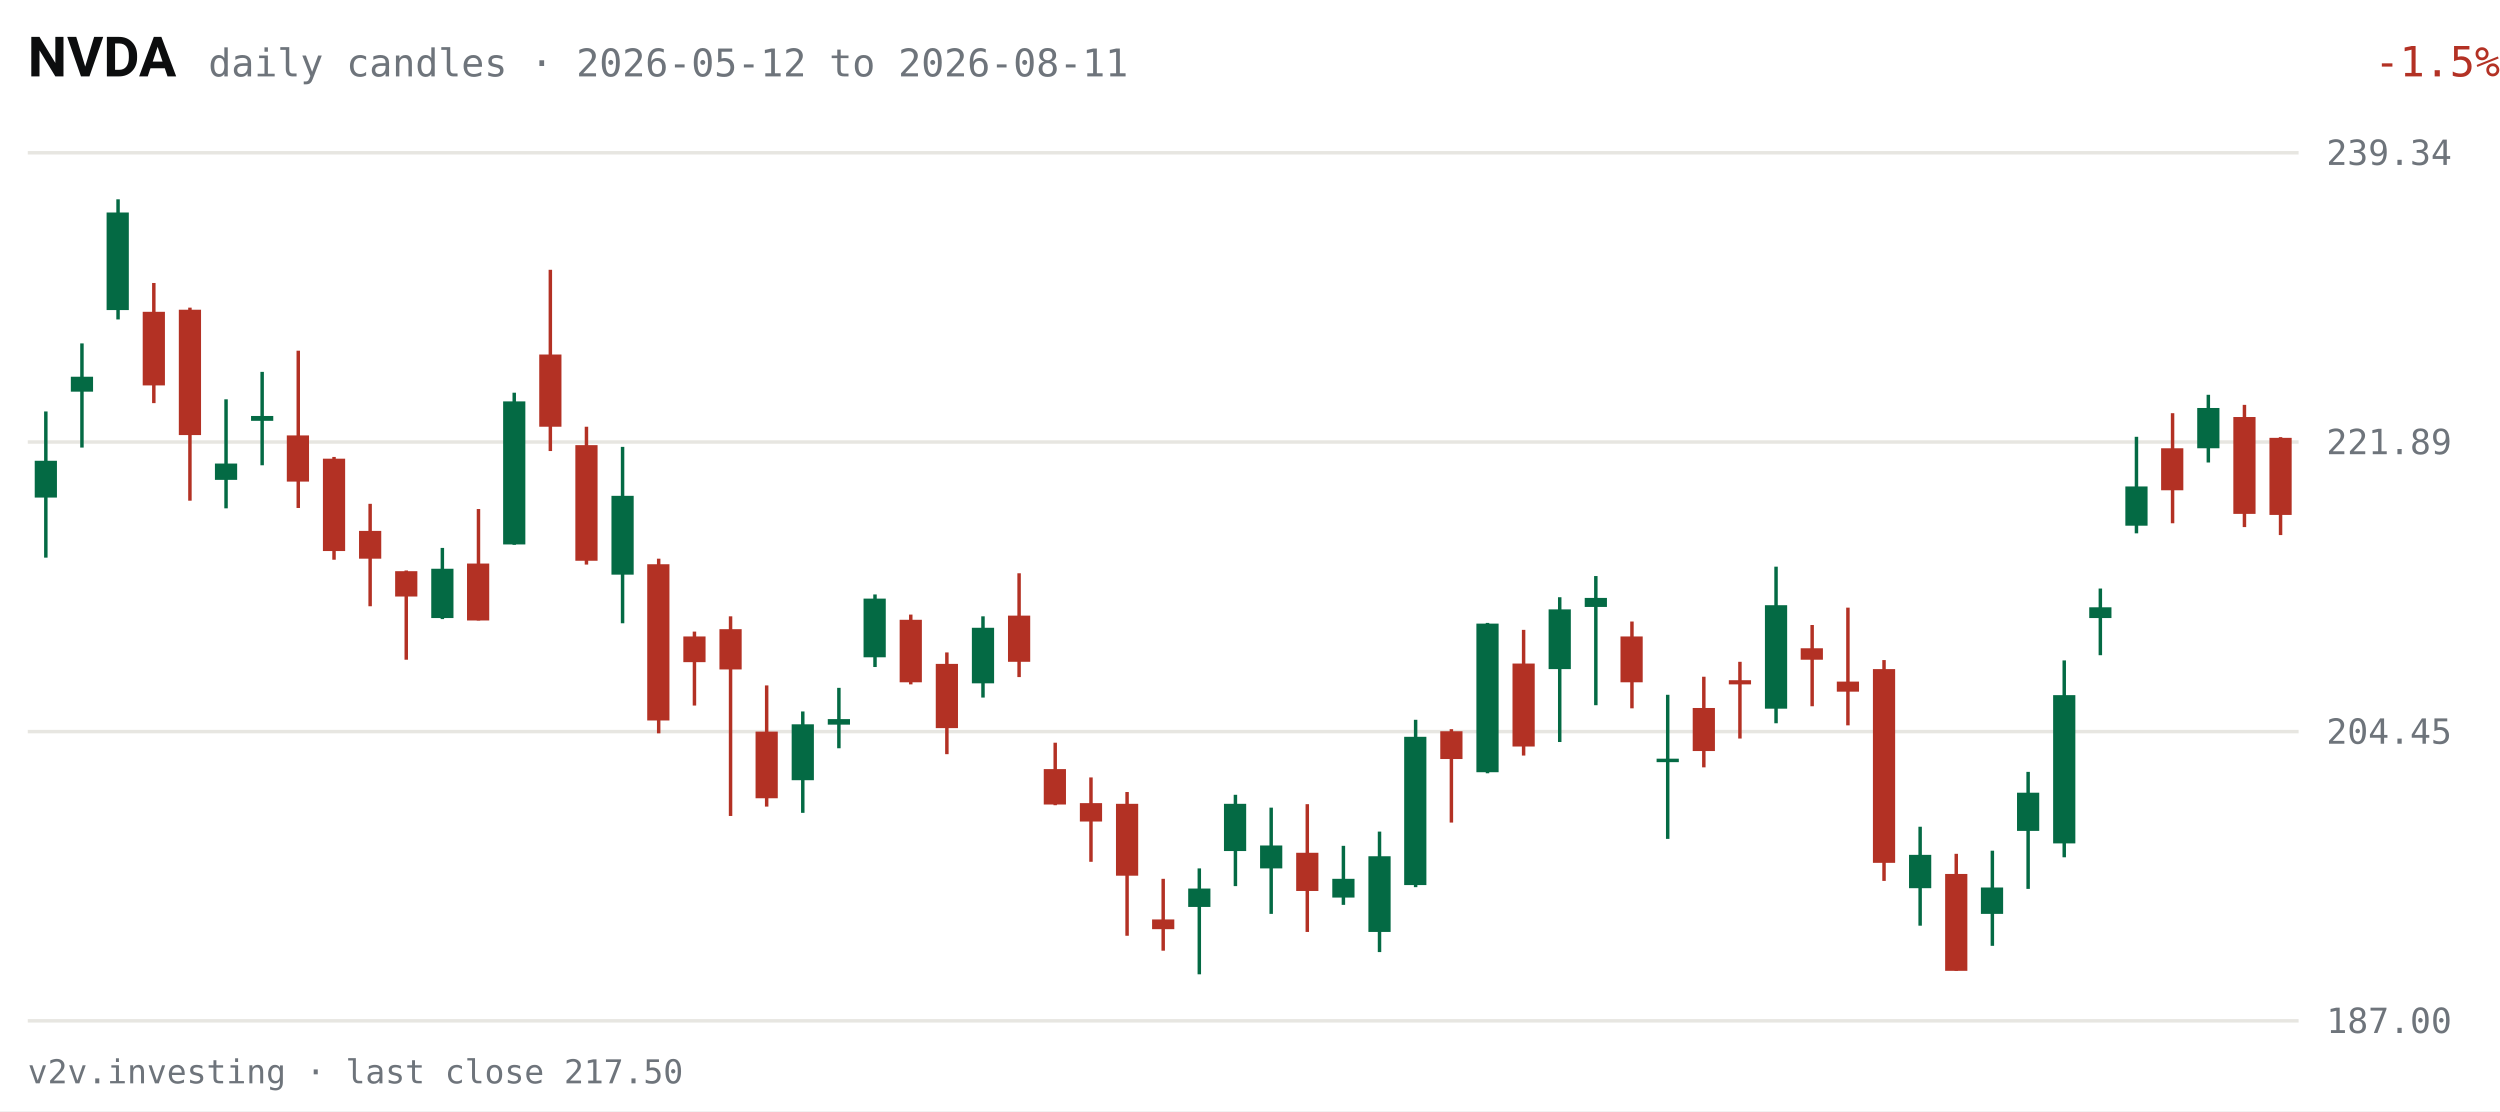
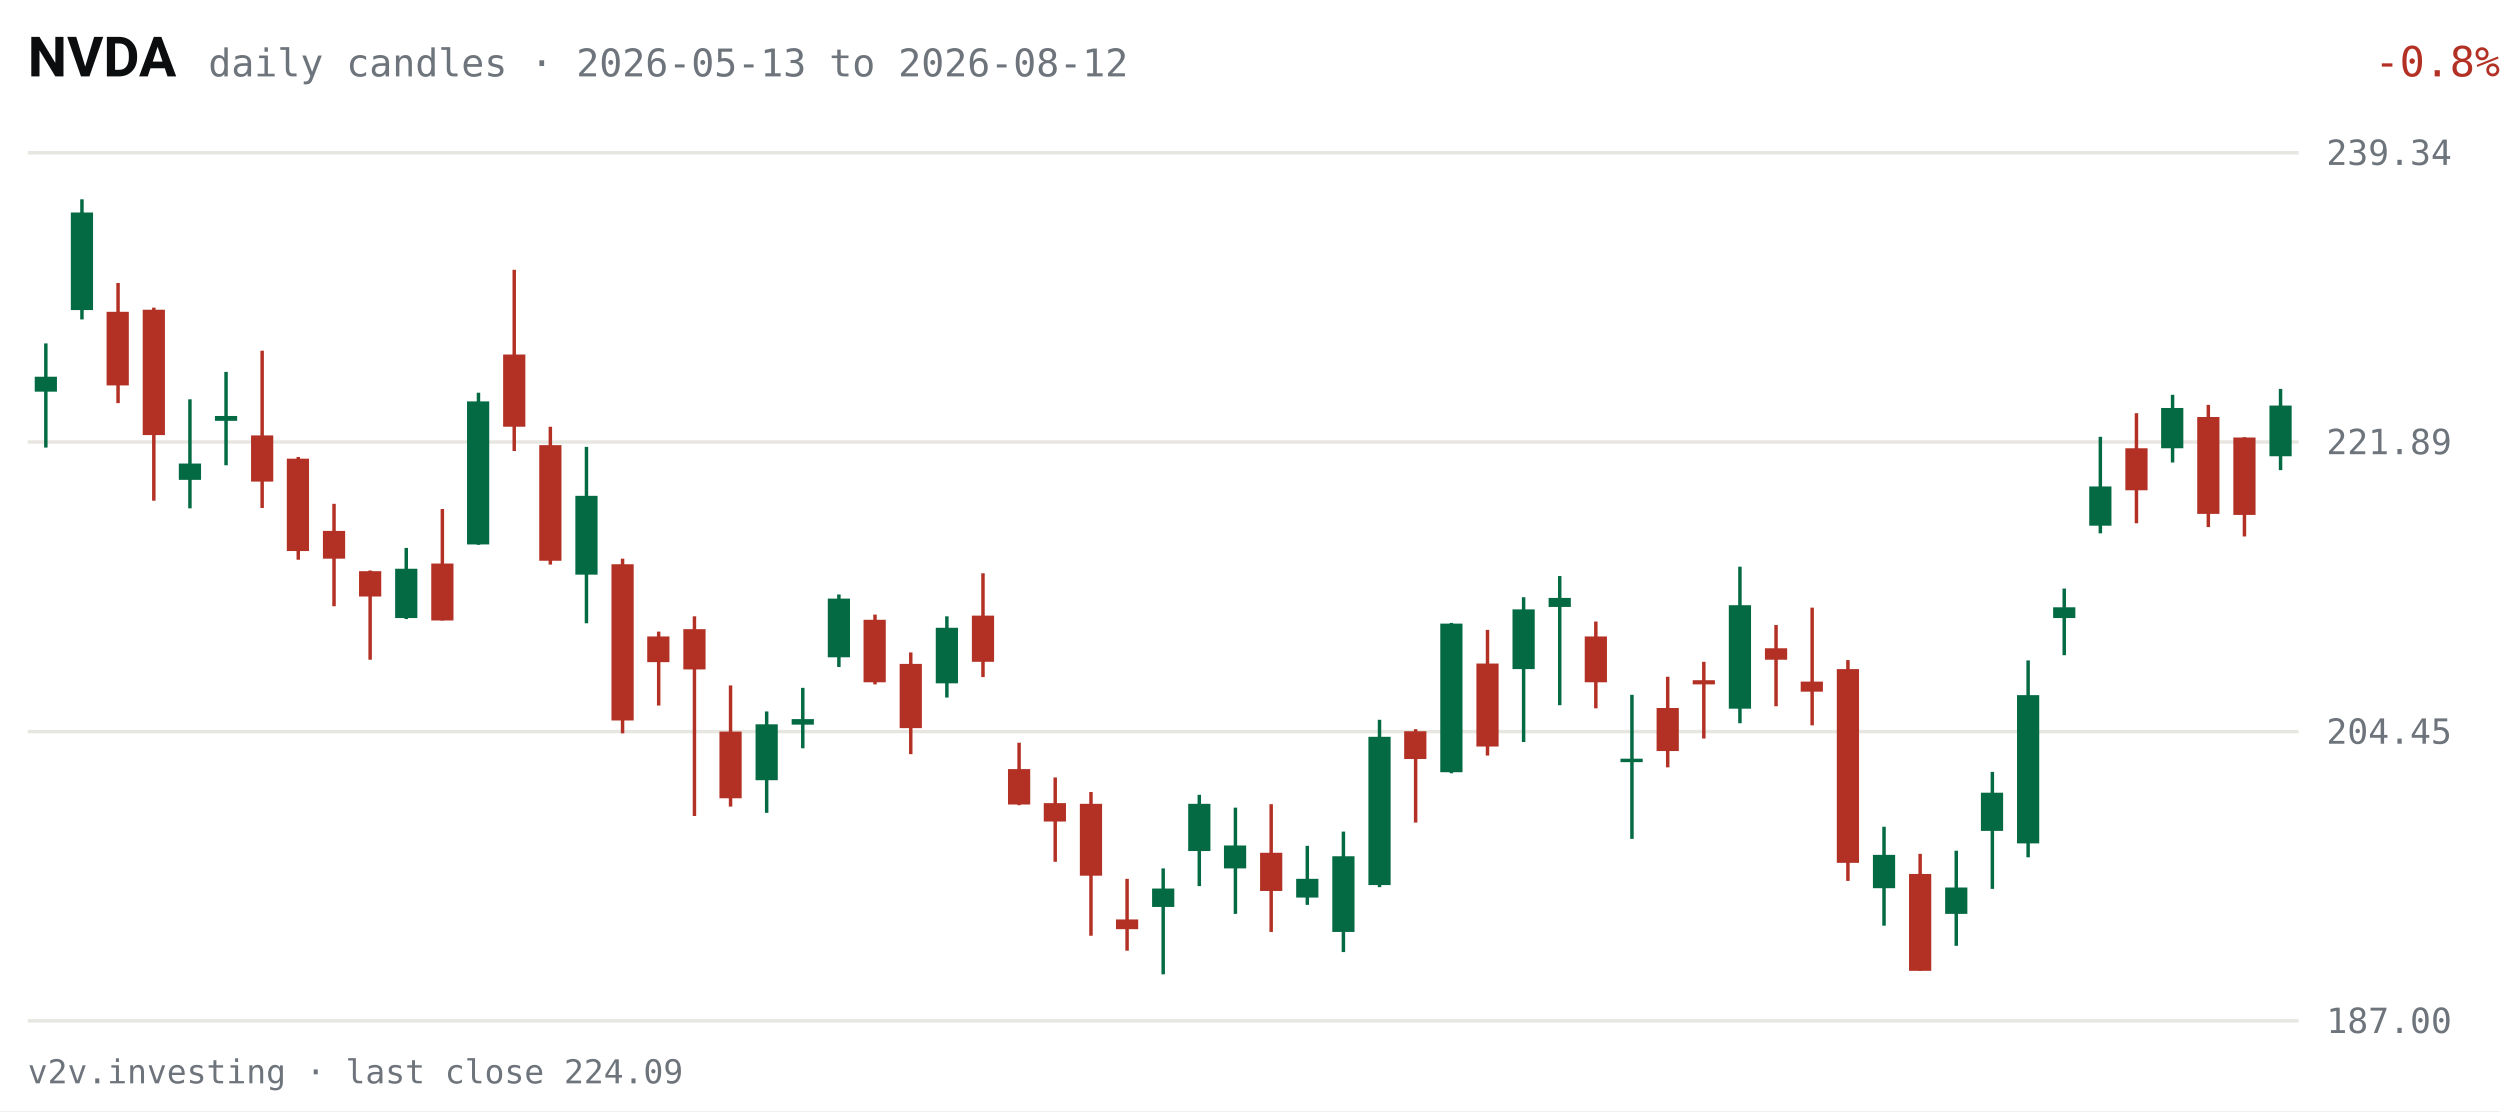
<svg xmlns="http://www.w3.org/2000/svg" viewBox="0 0 720 320" width="720" height="320" role="img" aria-label="NVDA daily candles, last 63 sessions">
  <rect width="720" height="320" fill="#FFFFFF" />
  <text x="8" y="22" fill="#0C0D0E" font-size="16" font-weight="600" font-family="system-ui,-apple-system,Segoe UI,Roboto,sans-serif">NVDA</text>
-   <text x="60" y="22" fill="#6E747B" font-size="11" font-family="ui-monospace,SFMono-Regular,Menlo,Consolas,monospace">daily candles · 2026-05-12 to 2026-08-11</text>
-   <text x="670" y="22" fill="#B33124" font-size="12" text-anchor="end" font-family="ui-monospace,SFMono-Regular,Menlo,Consolas,monospace" transform="translate(50,0)">-1.5%</text>
+   <text x="60" y="22" fill="#6E747B" font-size="11" font-family="ui-monospace,SFMono-Regular,Menlo,Consolas,monospace">daily candles · 2026-05-13 to 2026-08-12</text>
+   <text x="670" y="22" fill="#B33124" font-size="12" text-anchor="end" font-family="ui-monospace,SFMono-Regular,Menlo,Consolas,monospace" transform="translate(50,0)">-0.8%</text>
  <g font-family="ui-monospace,SFMono-Regular,Menlo,Consolas,monospace">
    <line x1="8" y1="294.0" x2="662" y2="294.0" stroke="#E7E6E1" stroke-width="1" />
    <text x="670" y="297.5" fill="#6E747B" font-size="10">187.00</text>
    <line x1="8" y1="210.7" x2="662" y2="210.7" stroke="#E7E6E1" stroke-width="1" />
    <text x="670" y="214.2" fill="#6E747B" font-size="10">204.45</text>
    <line x1="8" y1="127.3" x2="662" y2="127.3" stroke="#E7E6E1" stroke-width="1" />
    <text x="670" y="130.8" fill="#6E747B" font-size="10">221.89</text>
    <line x1="8" y1="44.0" x2="662" y2="44.0" stroke="#E7E6E1" stroke-width="1" />
    <text x="670" y="47.5" fill="#6E747B" font-size="10">239.34</text>
-     <line x1="13.2" y1="118.5" x2="13.2" y2="160.6" stroke="#046A44" stroke-width="1" />
-     <rect x="10.0" y="132.7" width="6.4" height="10.6" fill="#046A44" />
-     <line x1="23.6" y1="98.9" x2="23.6" y2="128.9" stroke="#046A44" stroke-width="1" />
-     <rect x="20.4" y="108.5" width="6.4" height="4.3" fill="#046A44" />
-     <line x1="34.0" y1="57.4" x2="34.0" y2="92.0" stroke="#046A44" stroke-width="1" />
-     <rect x="30.7" y="61.2" width="6.4" height="28.1" fill="#046A44" />
-     <line x1="44.3" y1="81.5" x2="44.3" y2="116.1" stroke="#B33124" stroke-width="1" />
-     <rect x="41.1" y="89.8" width="6.4" height="21.2" fill="#B33124" />
-     <line x1="54.7" y1="88.6" x2="54.7" y2="144.2" stroke="#B33124" stroke-width="1" />
-     <rect x="51.5" y="89.2" width="6.4" height="36.1" fill="#B33124" />
-     <line x1="65.1" y1="115.0" x2="65.1" y2="146.4" stroke="#046A44" stroke-width="1" />
-     <rect x="61.9" y="133.5" width="6.4" height="4.7" fill="#046A44" />
-     <line x1="75.5" y1="107.1" x2="75.5" y2="134.0" stroke="#046A44" stroke-width="1" />
-     <rect x="72.3" y="119.8" width="6.4" height="1.4" fill="#046A44" />
-     <line x1="85.9" y1="101.0" x2="85.9" y2="146.3" stroke="#B33124" stroke-width="1" />
-     <rect x="82.6" y="125.4" width="6.4" height="13.3" fill="#B33124" />
-     <line x1="96.2" y1="131.6" x2="96.2" y2="161.2" stroke="#B33124" stroke-width="1" />
-     <rect x="93.0" y="132.1" width="6.4" height="26.6" fill="#B33124" />
-     <line x1="106.6" y1="145.1" x2="106.6" y2="174.6" stroke="#B33124" stroke-width="1" />
-     <rect x="103.4" y="152.9" width="6.4" height="8.0" fill="#B33124" />
-     <line x1="117.0" y1="164.3" x2="117.0" y2="190.0" stroke="#B33124" stroke-width="1" />
-     <rect x="113.8" y="164.5" width="6.4" height="7.3" fill="#B33124" />
-     <line x1="127.4" y1="157.8" x2="127.4" y2="178.3" stroke="#046A44" stroke-width="1" />
-     <rect x="124.2" y="163.8" width="6.4" height="14.2" fill="#046A44" />
-     <line x1="137.8" y1="146.6" x2="137.8" y2="178.7" stroke="#B33124" stroke-width="1" />
-     <rect x="134.5" y="162.3" width="6.4" height="16.4" fill="#B33124" />
-     <line x1="148.1" y1="113.1" x2="148.1" y2="156.9" stroke="#046A44" stroke-width="1" />
-     <rect x="144.9" y="115.6" width="6.4" height="41.2" fill="#046A44" />
-     <line x1="158.5" y1="77.7" x2="158.5" y2="129.9" stroke="#B33124" stroke-width="1" />
-     <rect x="155.3" y="102.1" width="6.4" height="20.8" fill="#B33124" />
-     <line x1="168.9" y1="122.9" x2="168.9" y2="162.6" stroke="#B33124" stroke-width="1" />
-     <rect x="165.7" y="128.2" width="6.4" height="33.3" fill="#B33124" />
-     <line x1="179.3" y1="128.7" x2="179.3" y2="179.5" stroke="#046A44" stroke-width="1" />
-     <rect x="176.1" y="142.8" width="6.4" height="22.7" fill="#046A44" />
-     <line x1="189.7" y1="160.9" x2="189.7" y2="211.2" stroke="#B33124" stroke-width="1" />
-     <rect x="186.4" y="162.5" width="6.4" height="45.0" fill="#B33124" />
-     <line x1="200.0" y1="181.9" x2="200.0" y2="203.2" stroke="#B33124" stroke-width="1" />
-     <rect x="196.8" y="183.3" width="6.4" height="7.4" fill="#B33124" />
-     <line x1="210.4" y1="177.5" x2="210.4" y2="235.0" stroke="#B33124" stroke-width="1" />
-     <rect x="207.2" y="181.2" width="6.4" height="11.6" fill="#B33124" />
-     <line x1="220.8" y1="197.4" x2="220.8" y2="232.3" stroke="#B33124" stroke-width="1" />
-     <rect x="217.6" y="210.7" width="6.4" height="19.2" fill="#B33124" />
-     <line x1="231.2" y1="204.9" x2="231.2" y2="234.1" stroke="#046A44" stroke-width="1" />
-     <rect x="228.0" y="208.6" width="6.4" height="16.1" fill="#046A44" />
-     <line x1="241.6" y1="198.1" x2="241.6" y2="215.5" stroke="#046A44" stroke-width="1" />
-     <rect x="238.4" y="207.1" width="6.4" height="1.6" fill="#046A44" />
-     <line x1="252.0" y1="171.2" x2="252.0" y2="192.1" stroke="#046A44" stroke-width="1" />
-     <rect x="248.7" y="172.4" width="6.4" height="16.9" fill="#046A44" />
-     <line x1="262.3" y1="177.0" x2="262.3" y2="197.1" stroke="#B33124" stroke-width="1" />
-     <rect x="259.1" y="178.5" width="6.4" height="18.0" fill="#B33124" />
-     <line x1="272.7" y1="187.9" x2="272.7" y2="217.2" stroke="#B33124" stroke-width="1" />
-     <rect x="269.5" y="191.2" width="6.4" height="18.5" fill="#B33124" />
-     <line x1="283.1" y1="177.5" x2="283.1" y2="200.9" stroke="#046A44" stroke-width="1" />
-     <rect x="279.9" y="180.8" width="6.4" height="16.0" fill="#046A44" />
-     <line x1="293.5" y1="165.1" x2="293.5" y2="195.0" stroke="#B33124" stroke-width="1" />
-     <rect x="290.3" y="177.3" width="6.4" height="13.3" fill="#B33124" />
-     <line x1="303.9" y1="213.9" x2="303.9" y2="231.9" stroke="#B33124" stroke-width="1" />
-     <rect x="300.6" y="221.5" width="6.4" height="10.2" fill="#B33124" />
-     <line x1="314.2" y1="223.9" x2="314.2" y2="248.2" stroke="#B33124" stroke-width="1" />
-     <rect x="311.0" y="231.3" width="6.4" height="5.3" fill="#B33124" />
-     <line x1="324.6" y1="228.1" x2="324.6" y2="269.5" stroke="#B33124" stroke-width="1" />
-     <rect x="321.4" y="231.5" width="6.4" height="20.7" fill="#B33124" />
-     <line x1="335.0" y1="253.1" x2="335.0" y2="273.8" stroke="#B33124" stroke-width="1" />
-     <rect x="331.8" y="264.8" width="6.4" height="2.8" fill="#B33124" />
-     <line x1="345.4" y1="250.1" x2="345.4" y2="280.6" stroke="#046A44" stroke-width="1" />
-     <rect x="342.2" y="255.9" width="6.4" height="5.3" fill="#046A44" />
-     <line x1="355.8" y1="228.9" x2="355.8" y2="255.2" stroke="#046A44" stroke-width="1" />
-     <rect x="352.5" y="231.5" width="6.4" height="13.6" fill="#046A44" />
-     <line x1="366.1" y1="232.6" x2="366.1" y2="263.2" stroke="#046A44" stroke-width="1" />
-     <rect x="362.9" y="243.5" width="6.4" height="6.6" fill="#046A44" />
-     <line x1="376.5" y1="231.6" x2="376.5" y2="268.4" stroke="#B33124" stroke-width="1" />
-     <rect x="373.3" y="245.6" width="6.4" height="11.0" fill="#B33124" />
-     <line x1="386.9" y1="243.6" x2="386.9" y2="260.6" stroke="#046A44" stroke-width="1" />
-     <rect x="383.7" y="253.1" width="6.4" height="5.4" fill="#046A44" />
-     <line x1="397.3" y1="239.5" x2="397.3" y2="274.2" stroke="#046A44" stroke-width="1" />
-     <rect x="394.1" y="246.6" width="6.4" height="21.8" fill="#046A44" />
-     <line x1="407.7" y1="207.3" x2="407.7" y2="255.5" stroke="#046A44" stroke-width="1" />
-     <rect x="404.4" y="212.2" width="6.4" height="42.7" fill="#046A44" />
-     <line x1="418.0" y1="210.0" x2="418.0" y2="236.9" stroke="#B33124" stroke-width="1" />
-     <rect x="414.8" y="210.6" width="6.4" height="8.0" fill="#B33124" />
-     <line x1="428.4" y1="179.4" x2="428.4" y2="222.7" stroke="#046A44" stroke-width="1" />
-     <rect x="425.2" y="179.6" width="6.4" height="42.8" fill="#046A44" />
-     <line x1="438.8" y1="181.4" x2="438.8" y2="217.6" stroke="#B33124" stroke-width="1" />
-     <rect x="435.6" y="191.1" width="6.4" height="23.9" fill="#B33124" />
-     <line x1="449.2" y1="172.0" x2="449.2" y2="213.7" stroke="#046A44" stroke-width="1" />
-     <rect x="446.0" y="175.5" width="6.4" height="17.2" fill="#046A44" />
-     <line x1="459.6" y1="165.9" x2="459.6" y2="203.1" stroke="#046A44" stroke-width="1" />
-     <rect x="456.4" y="172.2" width="6.4" height="2.6" fill="#046A44" />
-     <line x1="470.0" y1="179.0" x2="470.0" y2="204.0" stroke="#B33124" stroke-width="1" />
-     <rect x="466.7" y="183.3" width="6.4" height="13.2" fill="#B33124" />
-     <line x1="480.3" y1="200.1" x2="480.3" y2="241.6" stroke="#046A44" stroke-width="1" />
-     <rect x="477.1" y="218.5" width="6.4" height="1.0" fill="#046A44" />
-     <line x1="490.7" y1="194.9" x2="490.7" y2="221.0" stroke="#B33124" stroke-width="1" />
-     <rect x="487.5" y="203.9" width="6.4" height="12.4" fill="#B33124" />
-     <line x1="501.1" y1="190.6" x2="501.1" y2="212.7" stroke="#B33124" stroke-width="1" />
-     <rect x="497.9" y="195.9" width="6.4" height="1.2" fill="#B33124" />
-     <line x1="511.5" y1="163.2" x2="511.5" y2="208.3" stroke="#046A44" stroke-width="1" />
-     <rect x="508.3" y="174.3" width="6.4" height="29.8" fill="#046A44" />
-     <line x1="521.9" y1="180.0" x2="521.9" y2="203.4" stroke="#B33124" stroke-width="1" />
-     <rect x="518.6" y="186.7" width="6.4" height="3.3" fill="#B33124" />
-     <line x1="532.2" y1="175.0" x2="532.2" y2="208.9" stroke="#B33124" stroke-width="1" />
-     <rect x="529.0" y="196.3" width="6.4" height="2.9" fill="#B33124" />
-     <line x1="542.6" y1="190.1" x2="542.6" y2="253.7" stroke="#B33124" stroke-width="1" />
-     <rect x="539.4" y="192.7" width="6.4" height="55.8" fill="#B33124" />
-     <line x1="553.0" y1="238.1" x2="553.0" y2="266.6" stroke="#046A44" stroke-width="1" />
-     <rect x="549.8" y="246.2" width="6.4" height="9.6" fill="#046A44" />
-     <line x1="563.4" y1="245.9" x2="563.4" y2="279.6" stroke="#B33124" stroke-width="1" />
-     <rect x="560.2" y="251.7" width="6.4" height="27.9" fill="#B33124" />
-     <line x1="573.8" y1="245.0" x2="573.8" y2="272.4" stroke="#046A44" stroke-width="1" />
-     <rect x="570.5" y="255.6" width="6.4" height="7.6" fill="#046A44" />
-     <line x1="584.1" y1="222.3" x2="584.1" y2="256.0" stroke="#046A44" stroke-width="1" />
-     <rect x="580.9" y="228.3" width="6.4" height="11.0" fill="#046A44" />
-     <line x1="594.5" y1="190.2" x2="594.5" y2="246.9" stroke="#046A44" stroke-width="1" />
-     <rect x="591.3" y="200.2" width="6.4" height="42.7" fill="#046A44" />
-     <line x1="604.9" y1="169.5" x2="604.9" y2="188.7" stroke="#046A44" stroke-width="1" />
-     <rect x="601.7" y="174.9" width="6.4" height="3.1" fill="#046A44" />
-     <line x1="615.3" y1="125.8" x2="615.3" y2="153.6" stroke="#046A44" stroke-width="1" />
-     <rect x="612.1" y="140.1" width="6.4" height="11.3" fill="#046A44" />
-     <line x1="625.7" y1="119.0" x2="625.7" y2="150.7" stroke="#B33124" stroke-width="1" />
-     <rect x="622.4" y="129.1" width="6.4" height="12.1" fill="#B33124" />
-     <line x1="636.0" y1="113.7" x2="636.0" y2="133.2" stroke="#046A44" stroke-width="1" />
-     <rect x="632.8" y="117.5" width="6.4" height="11.6" fill="#046A44" />
-     <line x1="646.4" y1="116.6" x2="646.4" y2="151.8" stroke="#B33124" stroke-width="1" />
-     <rect x="643.2" y="120.1" width="6.4" height="27.9" fill="#B33124" />
-     <line x1="656.8" y1="125.9" x2="656.8" y2="154.1" stroke="#B33124" stroke-width="1" />
-     <rect x="653.6" y="126.1" width="6.4" height="22.2" fill="#B33124" />
+     <line x1="13.2" y1="98.9" x2="13.2" y2="128.9" stroke="#046A44" stroke-width="1" />
+     <rect x="10.0" y="108.5" width="6.4" height="4.3" fill="#046A44" />
+     <line x1="23.6" y1="57.4" x2="23.6" y2="92.0" stroke="#046A44" stroke-width="1" />
+     <rect x="20.4" y="61.2" width="6.4" height="28.1" fill="#046A44" />
+     <line x1="34.0" y1="81.5" x2="34.0" y2="116.1" stroke="#B33124" stroke-width="1" />
+     <rect x="30.7" y="89.8" width="6.4" height="21.2" fill="#B33124" />
+     <line x1="44.3" y1="88.6" x2="44.3" y2="144.2" stroke="#B33124" stroke-width="1" />
+     <rect x="41.1" y="89.2" width="6.4" height="36.1" fill="#B33124" />
+     <line x1="54.7" y1="115.0" x2="54.7" y2="146.4" stroke="#046A44" stroke-width="1" />
+     <rect x="51.5" y="133.5" width="6.4" height="4.7" fill="#046A44" />
+     <line x1="65.1" y1="107.1" x2="65.1" y2="134.0" stroke="#046A44" stroke-width="1" />
+     <rect x="61.9" y="119.8" width="6.4" height="1.4" fill="#046A44" />
+     <line x1="75.5" y1="101.0" x2="75.5" y2="146.3" stroke="#B33124" stroke-width="1" />
+     <rect x="72.3" y="125.4" width="6.4" height="13.3" fill="#B33124" />
+     <line x1="85.9" y1="131.6" x2="85.9" y2="161.2" stroke="#B33124" stroke-width="1" />
+     <rect x="82.6" y="132.1" width="6.4" height="26.6" fill="#B33124" />
+     <line x1="96.2" y1="145.1" x2="96.2" y2="174.6" stroke="#B33124" stroke-width="1" />
+     <rect x="93.0" y="152.9" width="6.4" height="8.0" fill="#B33124" />
+     <line x1="106.6" y1="164.3" x2="106.6" y2="190.0" stroke="#B33124" stroke-width="1" />
+     <rect x="103.4" y="164.5" width="6.4" height="7.3" fill="#B33124" />
+     <line x1="117.0" y1="157.8" x2="117.0" y2="178.3" stroke="#046A44" stroke-width="1" />
+     <rect x="113.8" y="163.8" width="6.4" height="14.2" fill="#046A44" />
+     <line x1="127.4" y1="146.6" x2="127.4" y2="178.7" stroke="#B33124" stroke-width="1" />
+     <rect x="124.2" y="162.3" width="6.4" height="16.4" fill="#B33124" />
+     <line x1="137.8" y1="113.1" x2="137.8" y2="156.9" stroke="#046A44" stroke-width="1" />
+     <rect x="134.5" y="115.6" width="6.4" height="41.2" fill="#046A44" />
+     <line x1="148.1" y1="77.7" x2="148.1" y2="129.9" stroke="#B33124" stroke-width="1" />
+     <rect x="144.9" y="102.1" width="6.4" height="20.8" fill="#B33124" />
+     <line x1="158.5" y1="122.9" x2="158.5" y2="162.6" stroke="#B33124" stroke-width="1" />
+     <rect x="155.3" y="128.2" width="6.4" height="33.3" fill="#B33124" />
+     <line x1="168.9" y1="128.7" x2="168.9" y2="179.5" stroke="#046A44" stroke-width="1" />
+     <rect x="165.7" y="142.8" width="6.4" height="22.7" fill="#046A44" />
+     <line x1="179.3" y1="160.9" x2="179.3" y2="211.2" stroke="#B33124" stroke-width="1" />
+     <rect x="176.1" y="162.5" width="6.4" height="45.0" fill="#B33124" />
+     <line x1="189.7" y1="181.9" x2="189.7" y2="203.2" stroke="#B33124" stroke-width="1" />
+     <rect x="186.4" y="183.3" width="6.4" height="7.4" fill="#B33124" />
+     <line x1="200.0" y1="177.5" x2="200.0" y2="235.0" stroke="#B33124" stroke-width="1" />
+     <rect x="196.8" y="181.2" width="6.4" height="11.6" fill="#B33124" />
+     <line x1="210.4" y1="197.4" x2="210.4" y2="232.3" stroke="#B33124" stroke-width="1" />
+     <rect x="207.2" y="210.7" width="6.4" height="19.2" fill="#B33124" />
+     <line x1="220.8" y1="204.9" x2="220.8" y2="234.1" stroke="#046A44" stroke-width="1" />
+     <rect x="217.6" y="208.6" width="6.4" height="16.1" fill="#046A44" />
+     <line x1="231.2" y1="198.1" x2="231.2" y2="215.5" stroke="#046A44" stroke-width="1" />
+     <rect x="228.0" y="207.1" width="6.4" height="1.6" fill="#046A44" />
+     <line x1="241.6" y1="171.2" x2="241.6" y2="192.1" stroke="#046A44" stroke-width="1" />
+     <rect x="238.4" y="172.4" width="6.4" height="16.9" fill="#046A44" />
+     <line x1="252.0" y1="177.0" x2="252.0" y2="197.1" stroke="#B33124" stroke-width="1" />
+     <rect x="248.7" y="178.5" width="6.4" height="18.0" fill="#B33124" />
+     <line x1="262.3" y1="187.9" x2="262.3" y2="217.2" stroke="#B33124" stroke-width="1" />
+     <rect x="259.1" y="191.2" width="6.4" height="18.5" fill="#B33124" />
+     <line x1="272.7" y1="177.5" x2="272.7" y2="200.9" stroke="#046A44" stroke-width="1" />
+     <rect x="269.5" y="180.8" width="6.4" height="16.0" fill="#046A44" />
+     <line x1="283.1" y1="165.1" x2="283.1" y2="195.0" stroke="#B33124" stroke-width="1" />
+     <rect x="279.9" y="177.3" width="6.4" height="13.3" fill="#B33124" />
+     <line x1="293.5" y1="213.9" x2="293.5" y2="231.9" stroke="#B33124" stroke-width="1" />
+     <rect x="290.3" y="221.5" width="6.4" height="10.2" fill="#B33124" />
+     <line x1="303.9" y1="223.9" x2="303.9" y2="248.2" stroke="#B33124" stroke-width="1" />
+     <rect x="300.6" y="231.3" width="6.4" height="5.3" fill="#B33124" />
+     <line x1="314.2" y1="228.1" x2="314.2" y2="269.5" stroke="#B33124" stroke-width="1" />
+     <rect x="311.0" y="231.5" width="6.4" height="20.7" fill="#B33124" />
+     <line x1="324.6" y1="253.1" x2="324.6" y2="273.8" stroke="#B33124" stroke-width="1" />
+     <rect x="321.4" y="264.8" width="6.4" height="2.8" fill="#B33124" />
+     <line x1="335.0" y1="250.1" x2="335.0" y2="280.6" stroke="#046A44" stroke-width="1" />
+     <rect x="331.8" y="255.9" width="6.4" height="5.3" fill="#046A44" />
+     <line x1="345.4" y1="228.9" x2="345.4" y2="255.2" stroke="#046A44" stroke-width="1" />
+     <rect x="342.2" y="231.5" width="6.4" height="13.6" fill="#046A44" />
+     <line x1="355.8" y1="232.6" x2="355.8" y2="263.2" stroke="#046A44" stroke-width="1" />
+     <rect x="352.5" y="243.5" width="6.4" height="6.6" fill="#046A44" />
+     <line x1="366.1" y1="231.6" x2="366.1" y2="268.4" stroke="#B33124" stroke-width="1" />
+     <rect x="362.9" y="245.6" width="6.4" height="11.0" fill="#B33124" />
+     <line x1="376.5" y1="243.6" x2="376.5" y2="260.6" stroke="#046A44" stroke-width="1" />
+     <rect x="373.3" y="253.1" width="6.4" height="5.4" fill="#046A44" />
+     <line x1="386.9" y1="239.5" x2="386.9" y2="274.2" stroke="#046A44" stroke-width="1" />
+     <rect x="383.7" y="246.6" width="6.4" height="21.8" fill="#046A44" />
+     <line x1="397.3" y1="207.3" x2="397.3" y2="255.5" stroke="#046A44" stroke-width="1" />
+     <rect x="394.1" y="212.2" width="6.4" height="42.7" fill="#046A44" />
+     <line x1="407.7" y1="210.0" x2="407.7" y2="236.9" stroke="#B33124" stroke-width="1" />
+     <rect x="404.4" y="210.6" width="6.4" height="8.0" fill="#B33124" />
+     <line x1="418.0" y1="179.4" x2="418.0" y2="222.7" stroke="#046A44" stroke-width="1" />
+     <rect x="414.8" y="179.6" width="6.4" height="42.8" fill="#046A44" />
+     <line x1="428.4" y1="181.4" x2="428.4" y2="217.6" stroke="#B33124" stroke-width="1" />
+     <rect x="425.2" y="191.1" width="6.4" height="23.9" fill="#B33124" />
+     <line x1="438.8" y1="172.0" x2="438.8" y2="213.7" stroke="#046A44" stroke-width="1" />
+     <rect x="435.6" y="175.5" width="6.4" height="17.2" fill="#046A44" />
+     <line x1="449.2" y1="165.9" x2="449.2" y2="203.1" stroke="#046A44" stroke-width="1" />
+     <rect x="446.0" y="172.2" width="6.4" height="2.6" fill="#046A44" />
+     <line x1="459.6" y1="179.0" x2="459.6" y2="204.0" stroke="#B33124" stroke-width="1" />
+     <rect x="456.4" y="183.3" width="6.4" height="13.2" fill="#B33124" />
+     <line x1="470.0" y1="200.1" x2="470.0" y2="241.6" stroke="#046A44" stroke-width="1" />
+     <rect x="466.7" y="218.5" width="6.4" height="1.0" fill="#046A44" />
+     <line x1="480.3" y1="194.9" x2="480.3" y2="221.0" stroke="#B33124" stroke-width="1" />
+     <rect x="477.1" y="203.9" width="6.4" height="12.4" fill="#B33124" />
+     <line x1="490.7" y1="190.6" x2="490.7" y2="212.7" stroke="#B33124" stroke-width="1" />
+     <rect x="487.5" y="195.9" width="6.4" height="1.2" fill="#B33124" />
+     <line x1="501.1" y1="163.2" x2="501.1" y2="208.3" stroke="#046A44" stroke-width="1" />
+     <rect x="497.9" y="174.3" width="6.4" height="29.8" fill="#046A44" />
+     <line x1="511.5" y1="180.0" x2="511.5" y2="203.4" stroke="#B33124" stroke-width="1" />
+     <rect x="508.3" y="186.7" width="6.4" height="3.3" fill="#B33124" />
+     <line x1="521.9" y1="175.0" x2="521.9" y2="208.9" stroke="#B33124" stroke-width="1" />
+     <rect x="518.6" y="196.3" width="6.4" height="2.9" fill="#B33124" />
+     <line x1="532.2" y1="190.1" x2="532.2" y2="253.7" stroke="#B33124" stroke-width="1" />
+     <rect x="529.0" y="192.7" width="6.4" height="55.8" fill="#B33124" />
+     <line x1="542.6" y1="238.1" x2="542.6" y2="266.6" stroke="#046A44" stroke-width="1" />
+     <rect x="539.4" y="246.2" width="6.4" height="9.6" fill="#046A44" />
+     <line x1="553.0" y1="245.9" x2="553.0" y2="279.6" stroke="#B33124" stroke-width="1" />
+     <rect x="549.8" y="251.7" width="6.4" height="27.9" fill="#B33124" />
+     <line x1="563.4" y1="245.0" x2="563.4" y2="272.4" stroke="#046A44" stroke-width="1" />
+     <rect x="560.2" y="255.6" width="6.4" height="7.6" fill="#046A44" />
+     <line x1="573.8" y1="222.3" x2="573.8" y2="256.0" stroke="#046A44" stroke-width="1" />
+     <rect x="570.5" y="228.3" width="6.4" height="11.0" fill="#046A44" />
+     <line x1="584.1" y1="190.2" x2="584.1" y2="246.9" stroke="#046A44" stroke-width="1" />
+     <rect x="580.9" y="200.2" width="6.4" height="42.7" fill="#046A44" />
+     <line x1="594.5" y1="169.5" x2="594.5" y2="188.7" stroke="#046A44" stroke-width="1" />
+     <rect x="591.3" y="174.9" width="6.4" height="3.1" fill="#046A44" />
+     <line x1="604.9" y1="125.8" x2="604.9" y2="153.6" stroke="#046A44" stroke-width="1" />
+     <rect x="601.7" y="140.1" width="6.4" height="11.3" fill="#046A44" />
+     <line x1="615.3" y1="119.0" x2="615.3" y2="150.7" stroke="#B33124" stroke-width="1" />
+     <rect x="612.1" y="129.1" width="6.4" height="12.1" fill="#B33124" />
+     <line x1="625.7" y1="113.7" x2="625.7" y2="133.2" stroke="#046A44" stroke-width="1" />
+     <rect x="622.4" y="117.5" width="6.4" height="11.6" fill="#046A44" />
+     <line x1="636.0" y1="116.6" x2="636.0" y2="151.8" stroke="#B33124" stroke-width="1" />
+     <rect x="632.8" y="120.1" width="6.4" height="27.9" fill="#B33124" />
+     <line x1="646.4" y1="125.9" x2="646.4" y2="154.5" stroke="#B33124" stroke-width="1" />
+     <rect x="643.2" y="126.0" width="6.4" height="22.3" fill="#B33124" />
+     <line x1="656.8" y1="112.0" x2="656.8" y2="135.4" stroke="#046A44" stroke-width="1" />
+     <rect x="653.6" y="116.8" width="6.4" height="14.6" fill="#046A44" />
  </g>
-   <text x="8" y="312" fill="#6E747B" font-size="9.5" font-family="ui-monospace,SFMono-Regular,Menlo,Consolas,monospace">v2v.investing · last close 217.50</text>
+   <text x="8" y="312" fill="#6E747B" font-size="9.5" font-family="ui-monospace,SFMono-Regular,Menlo,Consolas,monospace">v2v.investing · last close 224.09</text>
</svg>
